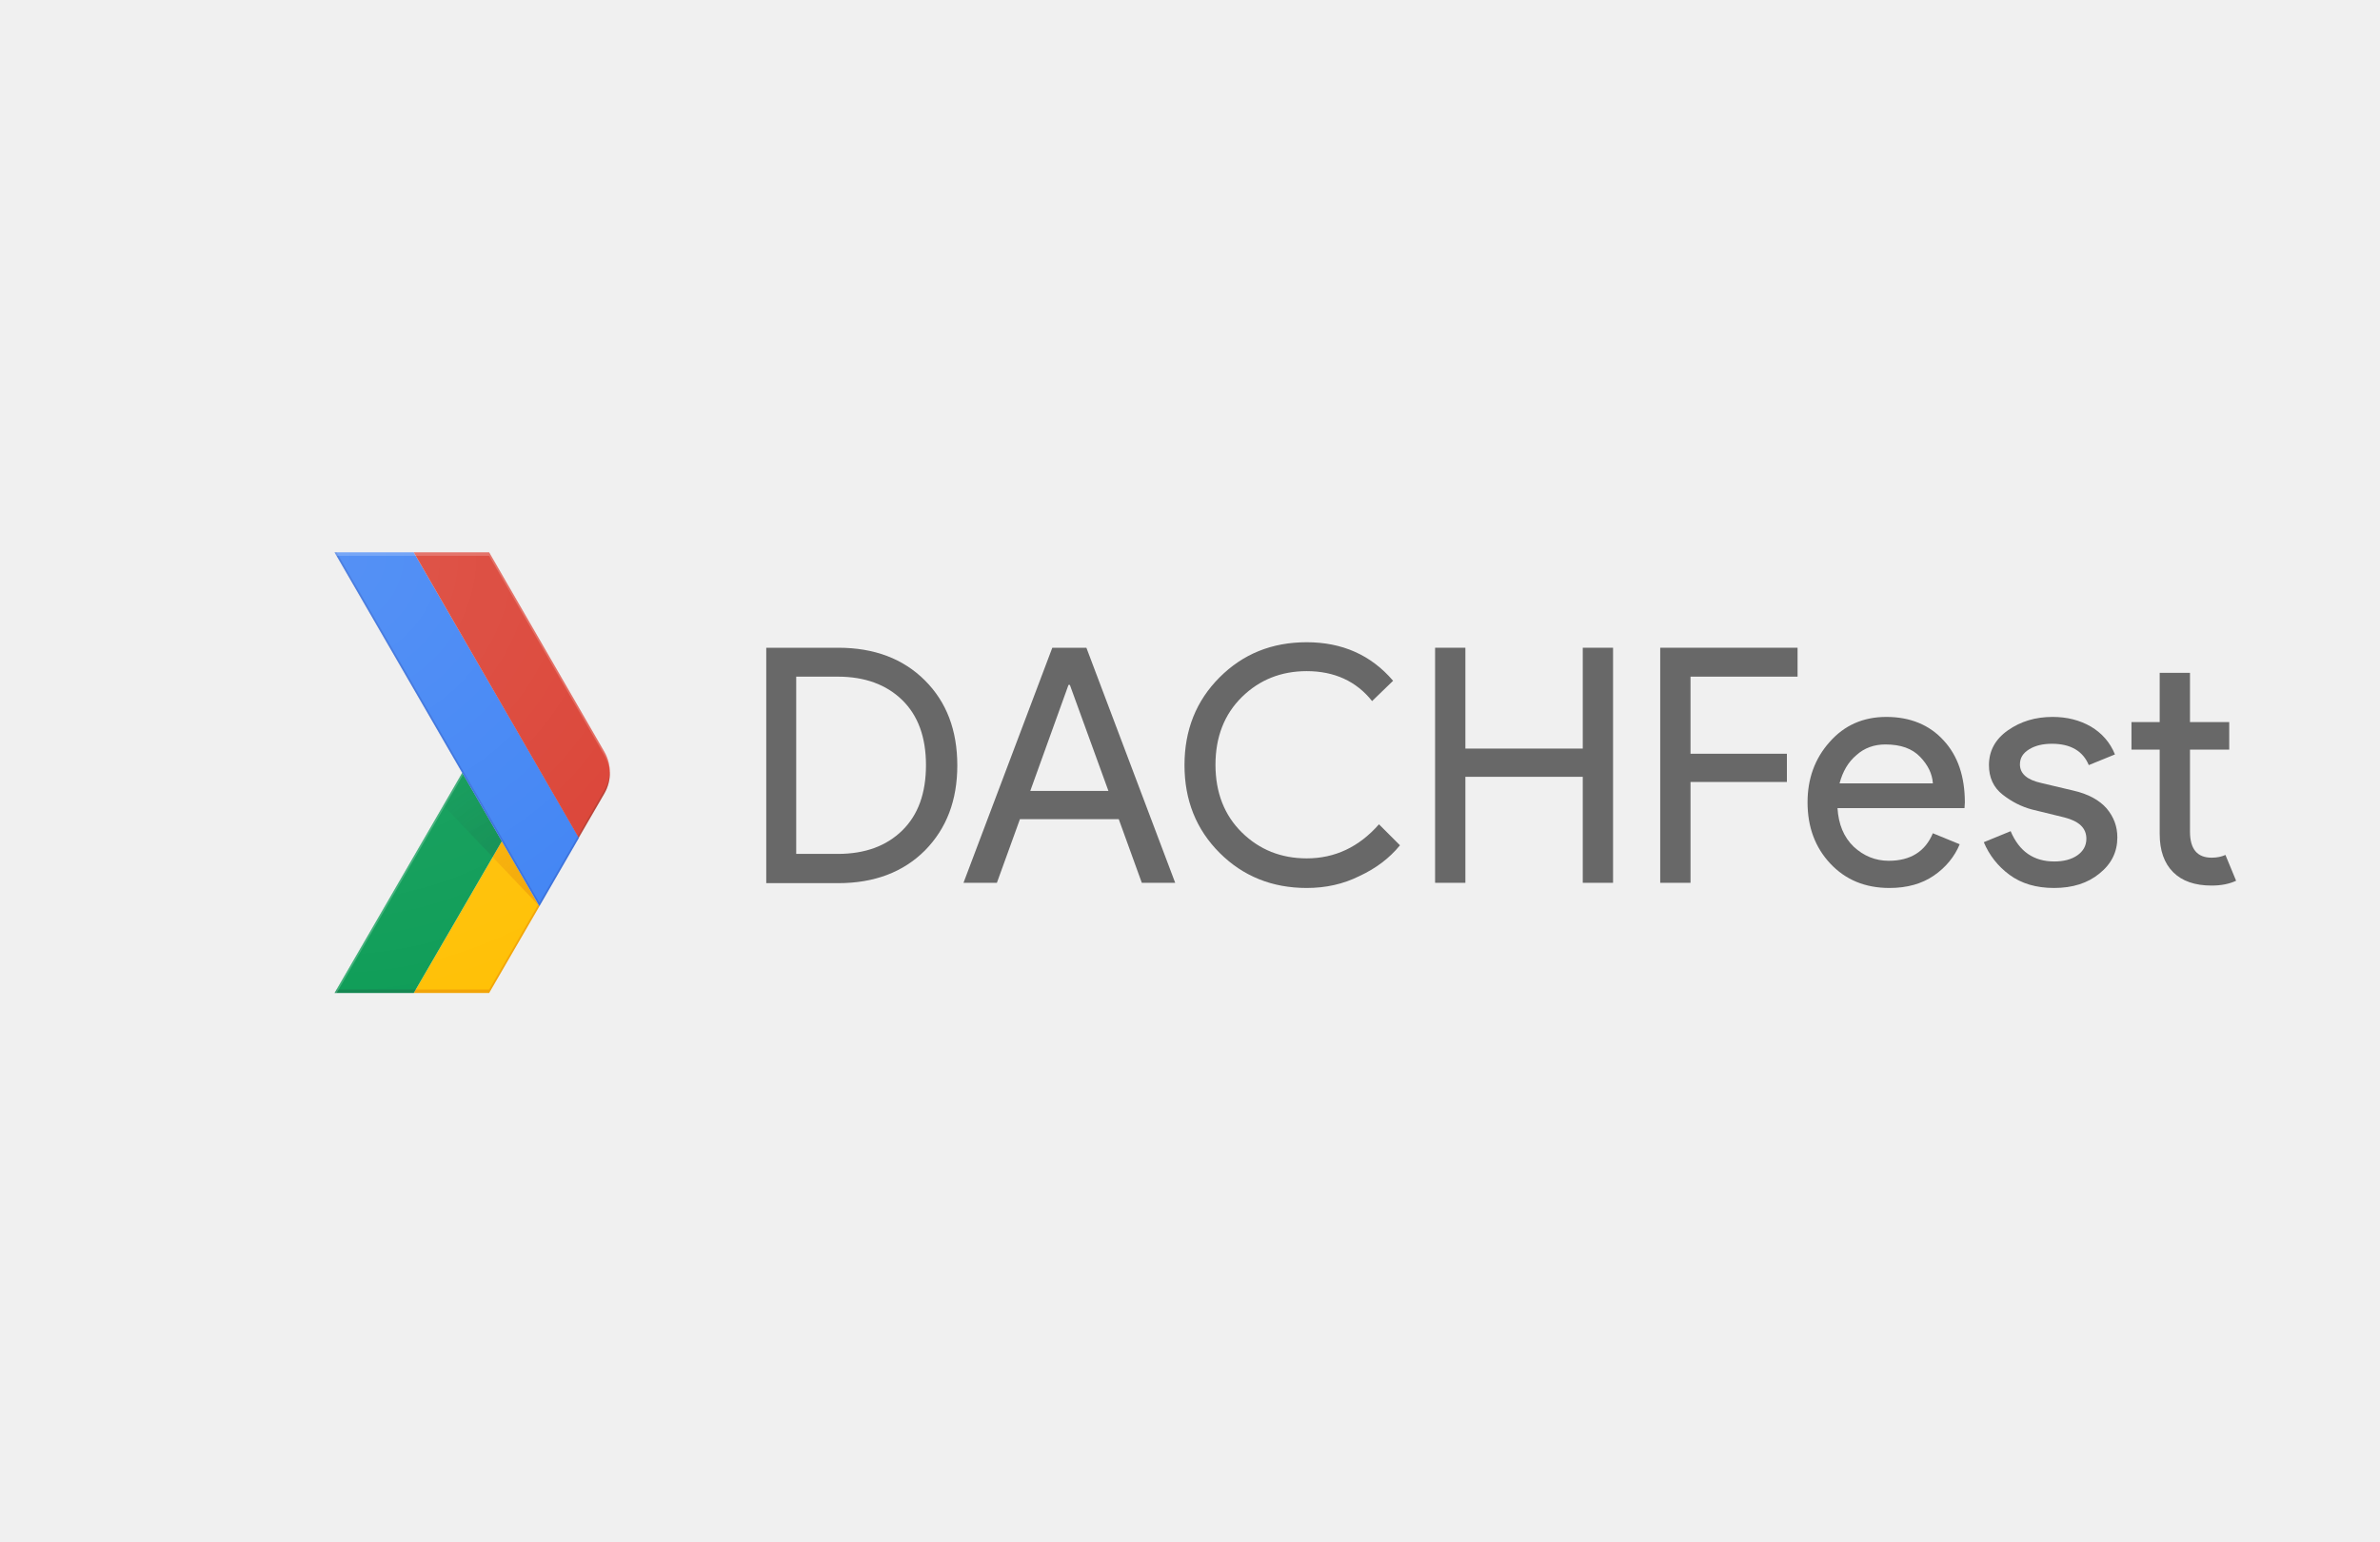
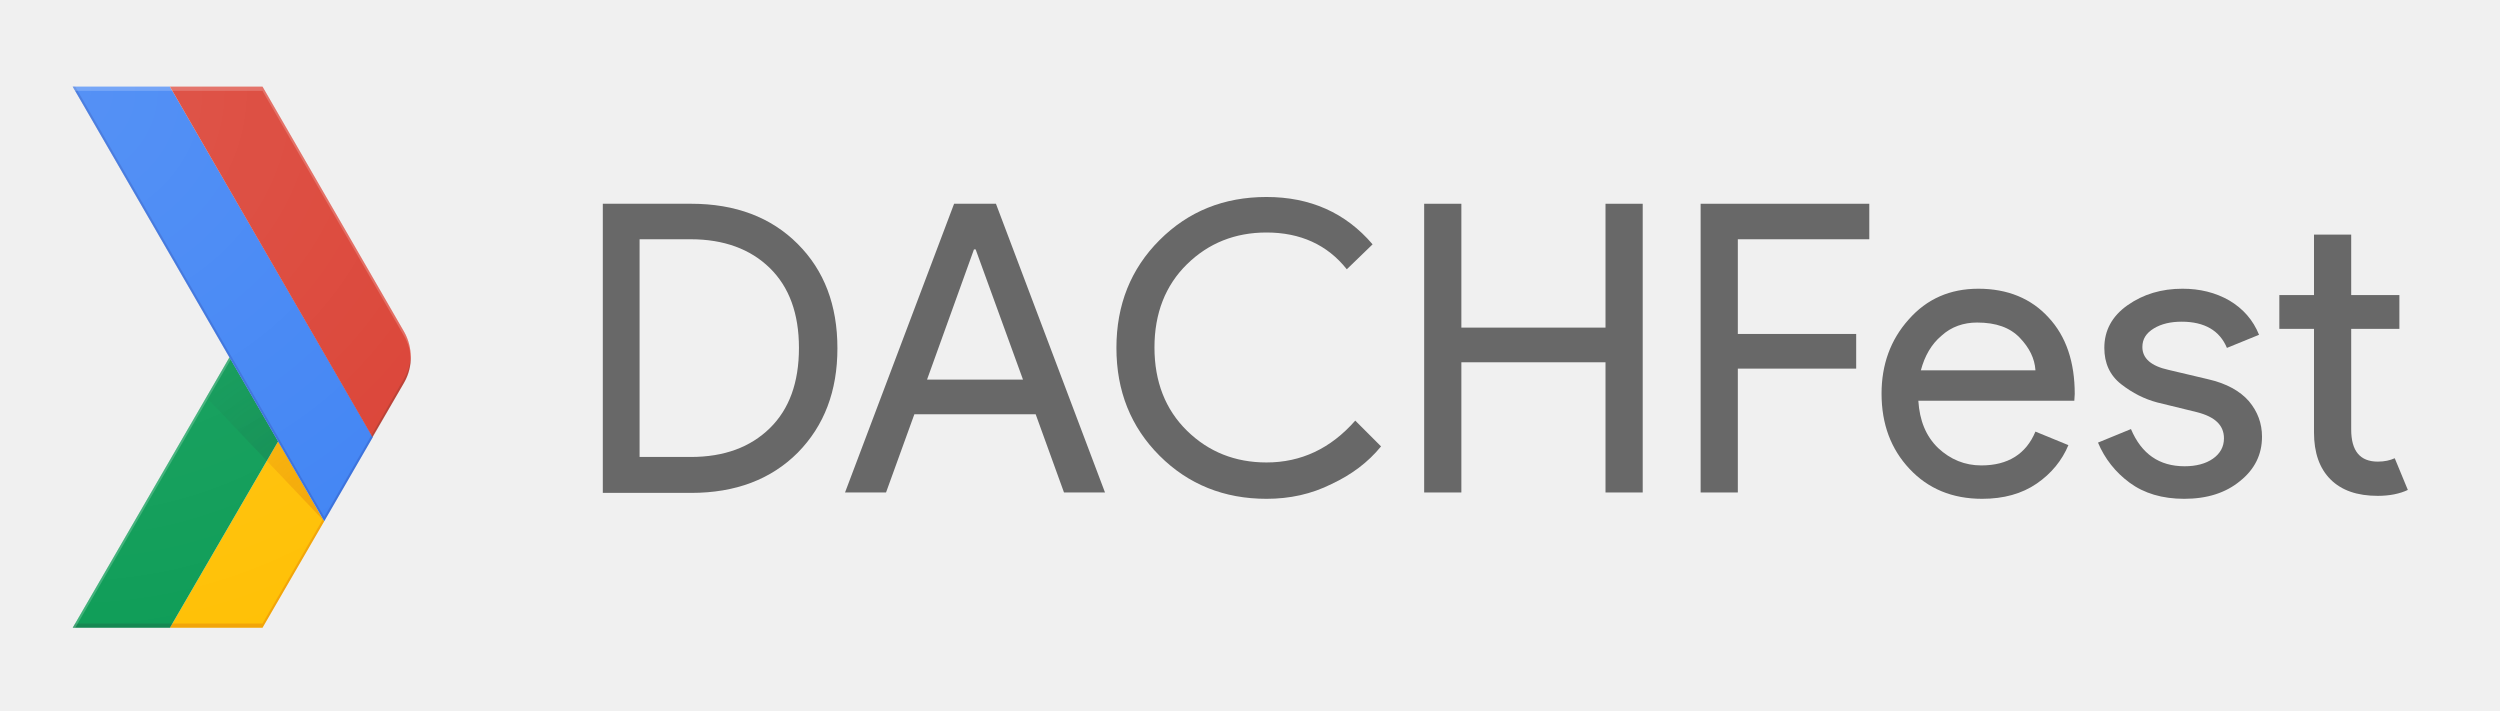
- <svg xmlns="http://www.w3.org/2000/svg" xmlns:xlink="http://www.w3.org/1999/xlink" version="1.1" id="Layer_4" viewBox="0 0 691.4 448">
+ <svg xmlns="http://www.w3.org/2000/svg" xmlns:xlink="http://www.w3.org/1999/xlink" version="1.1" id="Layer_4" viewBox="80 140 591.4 168">
  <style type="text/css">
	.st0{fill:none;}
	.st1{fill:#FFC107;}
	.st2{fill:#0F9D58;}
	.st3{opacity:0.2;fill:#BF360C;enable-background:new    ;}
	.st4{opacity:0.2;fill:#263238;enable-background:new    ;}
	.st5{opacity:0.2;fill:#FFFFFF;enable-background:new    ;}
	.st6{fill:url(#XMLID_2_);}
	.st7{fill:url(#XMLID_3_);}
	.st8{fill:#4285F4;}
	.st9{fill:#DB4437;}
	.st10{opacity:0.2;fill:#1A237E;enable-background:new    ;}
	.st11{opacity:0.2;fill:#3E2723;enable-background:new    ;}
	.st12{fill:url(#XMLID_4_);}
	.st13{fill:#686868;}
</style>
  <g>
    <g>
      <defs>
        <rect id="SVGID_1_" />
      </defs>
      <clipPath id="SVGID_2_">
        <use xlink:href="#SVGID_1_" style="overflow:visible;" />
      </clipPath>
    </g>
  </g>
  <g id="XMLID_50_">
    <g id="XMLID_72_">
      <path class="st0" d="M175.6,218.5l-33.5-58H97.2l37,64l-37,64h44.9l33.5-58C177.8,226.8,177.8,222.2,175.6,218.5z" />
      <polygon id="XMLID_80_" class="st1" points="156.4,262.8 145.8,244.4 120.2,288.5 142.1,288.5 156.7,263.3   " />
      <path class="st0" d="M175.6,218.5l-33.5-58H97.2l37,64l-37,64h44.9l33.5-58C177.8,226.8,177.8,222.2,175.6,218.5z" />
      <polygon class="st2" points="134.3,224.5 145.8,244.4 120.2,288.5 97.2,288.5   " />
      <path class="st0" d="M175.6,218.5l-33.5-58H97.2l37,64l-37,64h44.9l33.5-58C177.8,226.8,177.8,222.2,175.6,218.5z" />
      <polygon class="st3" points="142.1,287.5 120.8,287.5 120.2,288.5 142.1,288.5 156.7,263.3 156.4,262.8   " />
      <path class="st0" d="M175.6,218.5l-33.5-58H97.2l37,64l-37,64h44.9l33.5-58C177.8,226.8,177.8,222.2,175.6,218.5z" />
      <polygon class="st4" points="97.8,287.5 97.2,288.5 120.2,288.5 120.8,287.5   " />
      <path class="st0" d="M175.6,218.5l-33.5-58H97.2l37,64l-37,64h44.9l33.5-58C177.8,226.8,177.8,222.2,175.6,218.5z" />
      <polygon class="st5" points="97.2,288.5 97.8,288.5 134.6,225 134.3,224.5   " />
      <path class="st0" d="M175.6,218.5l-33.5-58H97.2l37,64l-37,64h44.9l33.5-58C177.8,226.8,177.8,222.2,175.6,218.5z" />
      <radialGradient id="XMLID_2_" cx="156.517" cy="187.126" r="44.264" gradientTransform="matrix(1 0 0 -1 0 450)" gradientUnits="userSpaceOnUse">
        <stop offset="0" style="stop-color:#BF360C;stop-opacity:0.2" />
        <stop offset="1" style="stop-color:#BF360C;stop-opacity:2.000000e-02" />
      </radialGradient>
      <polygon id="XMLID_79_" class="st6" points="156.7,263.3 156.7,263.3 145.8,244.4 143.1,249   " />
      <path class="st0" d="M175.6,218.5l-33.5-58H97.2l37,64l-37,64h44.9l33.5-58C177.8,226.8,177.8,222.2,175.6,218.5z" />
      <radialGradient id="XMLID_3_" cx="156.391" cy="186.846" r="44.623" gradientTransform="matrix(1 0 0 -1 0 450)" gradientUnits="userSpaceOnUse">
        <stop offset="0" style="stop-color:#263238;stop-opacity:0.2" />
        <stop offset="1" style="stop-color:#263238;stop-opacity:2.000000e-02" />
      </radialGradient>
      <polygon id="XMLID_78_" class="st7" points="143.1,249 145.8,244.4 134.3,224.5 128.8,234   " />
      <path class="st0" d="M175.6,218.5l-33.5-58H97.2l37,64l-37,64h44.9l33.5-58C177.8,226.8,177.8,222.2,175.6,218.5z" />
      <g id="XMLID_75_">
        <g id="XMLID_76_">
          <polygon id="XMLID_77_" class="st8" points="120.2,160.5 97.2,160.5 156.7,263.3 168.2,243.4 168.2,243.4     " />
        </g>
      </g>
      <path class="st0" d="M175.6,218.5l-33.5-58H97.2l37,64l-37,64h44.9l33.5-58C177.8,226.8,177.8,222.2,175.6,218.5z" />
      <path class="st9" d="M175.6,230.5c2.1-3.7,2.1-8.3,0-12l-33.5-58h-21.9l47.9,82.9L175.6,230.5z" />
      <path class="st0" d="M175.6,218.5l-33.5-58H97.2l37,64l-37,64h44.9l33.5-58C177.8,226.8,177.8,222.2,175.6,218.5z" />
      <polygon class="st10" points="168.2,243.4 167.9,242.9 156.7,262.3 97.8,160.5 97.2,160.5 156.7,263.3 168.2,243.4   " />
      <path class="st0" d="M175.6,218.5l-33.5-58H97.2l37,64l-37,64h44.9l33.5-58C177.8,226.8,177.8,222.2,175.6,218.5z" />
      <path class="st5" d="M142.1,161.5l33.5,58c1,1.7,1.5,3.6,1.6,5.5c0.1-2.2-0.4-4.5-1.6-6.5l-33.5-58H97.2l0.6,1H142.1z" />
      <path class="st0" d="M175.6,218.5l-33.5-58H97.2l37,64l-37,64h44.9l33.5-58C177.8,226.8,177.8,222.2,175.6,218.5z" />
      <path id="XMLID_74_" class="st11" d="M168.2,243.4l7.4-12.9c1.2-2,1.7-4.3,1.6-6.5c-0.1,1.9-0.6,3.8-1.6,5.5l-7.7,13.4    L168.2,243.4z" />
      <path class="st0" d="M175.6,218.5l-33.5-58H97.2l37,64l-37,64h44.9l33.5-58C177.8,226.8,177.8,222.2,175.6,218.5z" />
      <radialGradient id="XMLID_4_" cx="96.229" cy="288.5" r="134.35" gradientTransform="matrix(1 0 0 -1 0 450)" gradientUnits="userSpaceOnUse">
        <stop offset="0" style="stop-color:#FFFFFF;stop-opacity:0.1" />
        <stop offset="1" style="stop-color:#FFFFFF;stop-opacity:0" />
      </radialGradient>
      <path id="XMLID_73_" class="st12" d="M175.6,218.5l-33.5-58H97.2l37,64l-37,64h44.8l33.5-58C177.8,226.8,177.8,222.2,175.6,218.5z    " />
    </g>
  </g>
  <g>
    <path class="st13" d="M222.6,256.5v-68.3h20.9c10.5,0,18.9,3.2,25.2,9.5c6.3,6.3,9.4,14.5,9.4,24.7c0,10.1-3.1,18.3-9.4,24.7   c-6.3,6.3-14.7,9.5-25.2,9.5H222.6z M231.3,248.1h12.1c7.9,0,14.1-2.3,18.7-6.8c4.6-4.5,6.9-10.8,6.9-19c0-8.1-2.3-14.4-6.9-18.9   c-4.6-4.5-10.9-6.8-18.7-6.8h-12.1V248.1z" />
    <path class="st13" d="M279.9,256.5l25.8-68.3h9.9l25.8,68.3h-9.7L325,238h-28.7l-6.7,18.5H279.9z M299.3,229.8h22.7L310.8,199h-0.4   L299.3,229.8z" />
    <path class="st13" d="M379.6,258c-10,0-18.5-3.4-25.3-10.2c-6.8-6.8-10.2-15.3-10.2-25.5c0-10.2,3.4-18.7,10.2-25.5   c6.8-6.8,15.2-10.2,25.3-10.2c10.3,0,18.7,3.7,25.1,11.2l-6.1,5.9c-4.6-5.8-11-8.7-19-8.7c-7.4,0-13.7,2.5-18.8,7.5   c-5.1,5-7.7,11.6-7.7,19.7c0,8.1,2.6,14.7,7.7,19.7c5.1,5,11.4,7.5,18.8,7.5c8.2,0,15.2-3.3,21-9.9l6.1,6.1   c-3.1,3.8-7,6.7-11.7,8.9C390.2,256.9,385.1,258,379.6,258z" />
    <path class="st13" d="M416.9,256.5v-68.3h8.8v29.3h34.1v-29.3h8.8v68.3h-8.8v-30.8h-34.1v30.8H416.9z" />
    <path class="st13" d="M491.1,256.5h-8.8v-68.3h39.9v8.4h-31.1V219h28v8.2h-28V256.5z" />
    <path class="st13" d="M548.9,258c-7.1,0-12.8-2.4-17.2-7.1c-4.4-4.7-6.6-10.6-6.6-17.8c0-6.8,2.1-12.7,6.4-17.5   c4.3-4.9,9.8-7.3,16.5-7.3c6.9,0,12.5,2.3,16.6,6.8c4.2,4.5,6.2,10.6,6.2,18.1l-0.1,1.6h-36.9c0.3,4.7,1.8,8.4,4.7,11.2   c2.9,2.7,6.3,4.1,10.2,4.1c6.3,0,10.6-2.7,12.8-8l7.8,3.2c-1.5,3.6-4,6.7-7.5,9.1C558.3,256.8,554,258,548.9,258z M561.5,227.5   c-0.2-2.7-1.4-5.2-3.7-7.6c-2.3-2.4-5.6-3.6-10.1-3.6c-3.2,0-6.1,1-8.4,3.1c-2.4,2-4,4.8-4.9,8.2H561.5z" />
    <path class="st13" d="M596.7,258c-5.2,0-9.5-1.3-12.9-3.8c-3.4-2.5-5.9-5.7-7.5-9.5l7.8-3.2c2.5,5.9,6.7,8.8,12.7,8.8   c2.7,0,5-0.6,6.7-1.8c1.7-1.2,2.6-2.8,2.6-4.8c0-3.1-2.1-5.1-6.4-6.2l-9.4-2.3c-3-0.8-5.8-2.2-8.5-4.3c-2.7-2.1-4-5-4-8.6   c0-4.1,1.8-7.5,5.5-10.1c3.7-2.6,8-3.9,13-3.9c4.1,0,7.8,0.9,11.1,2.8c3.2,1.9,5.6,4.6,7,8.1l-7.6,3.1c-1.7-4.1-5.3-6.2-10.7-6.2   c-2.6,0-4.8,0.5-6.6,1.6c-1.8,1.1-2.7,2.5-2.7,4.4c0,2.7,2.1,4.5,6.2,5.4l9.3,2.2c4.4,1,7.6,2.8,9.7,5.2c2.1,2.5,3.1,5.3,3.1,8.4   c0,4.2-1.7,7.7-5.2,10.5C606.5,256.6,602.1,258,596.7,258z" />
    <path class="st13" d="M642.5,257.3c-4.9,0-8.6-1.3-11.2-3.9c-2.6-2.6-3.9-6.3-3.9-11.1v-24.5h-8.2v-8h8.2v-14.3h8.8v14.3h11.4v8   h-11.4v23.8c0,5.1,2.1,7.6,6.3,7.6c1.6,0,2.9-0.3,4-0.8l3.1,7.5C647.7,256.8,645.3,257.3,642.5,257.3z" />
  </g>
</svg>
